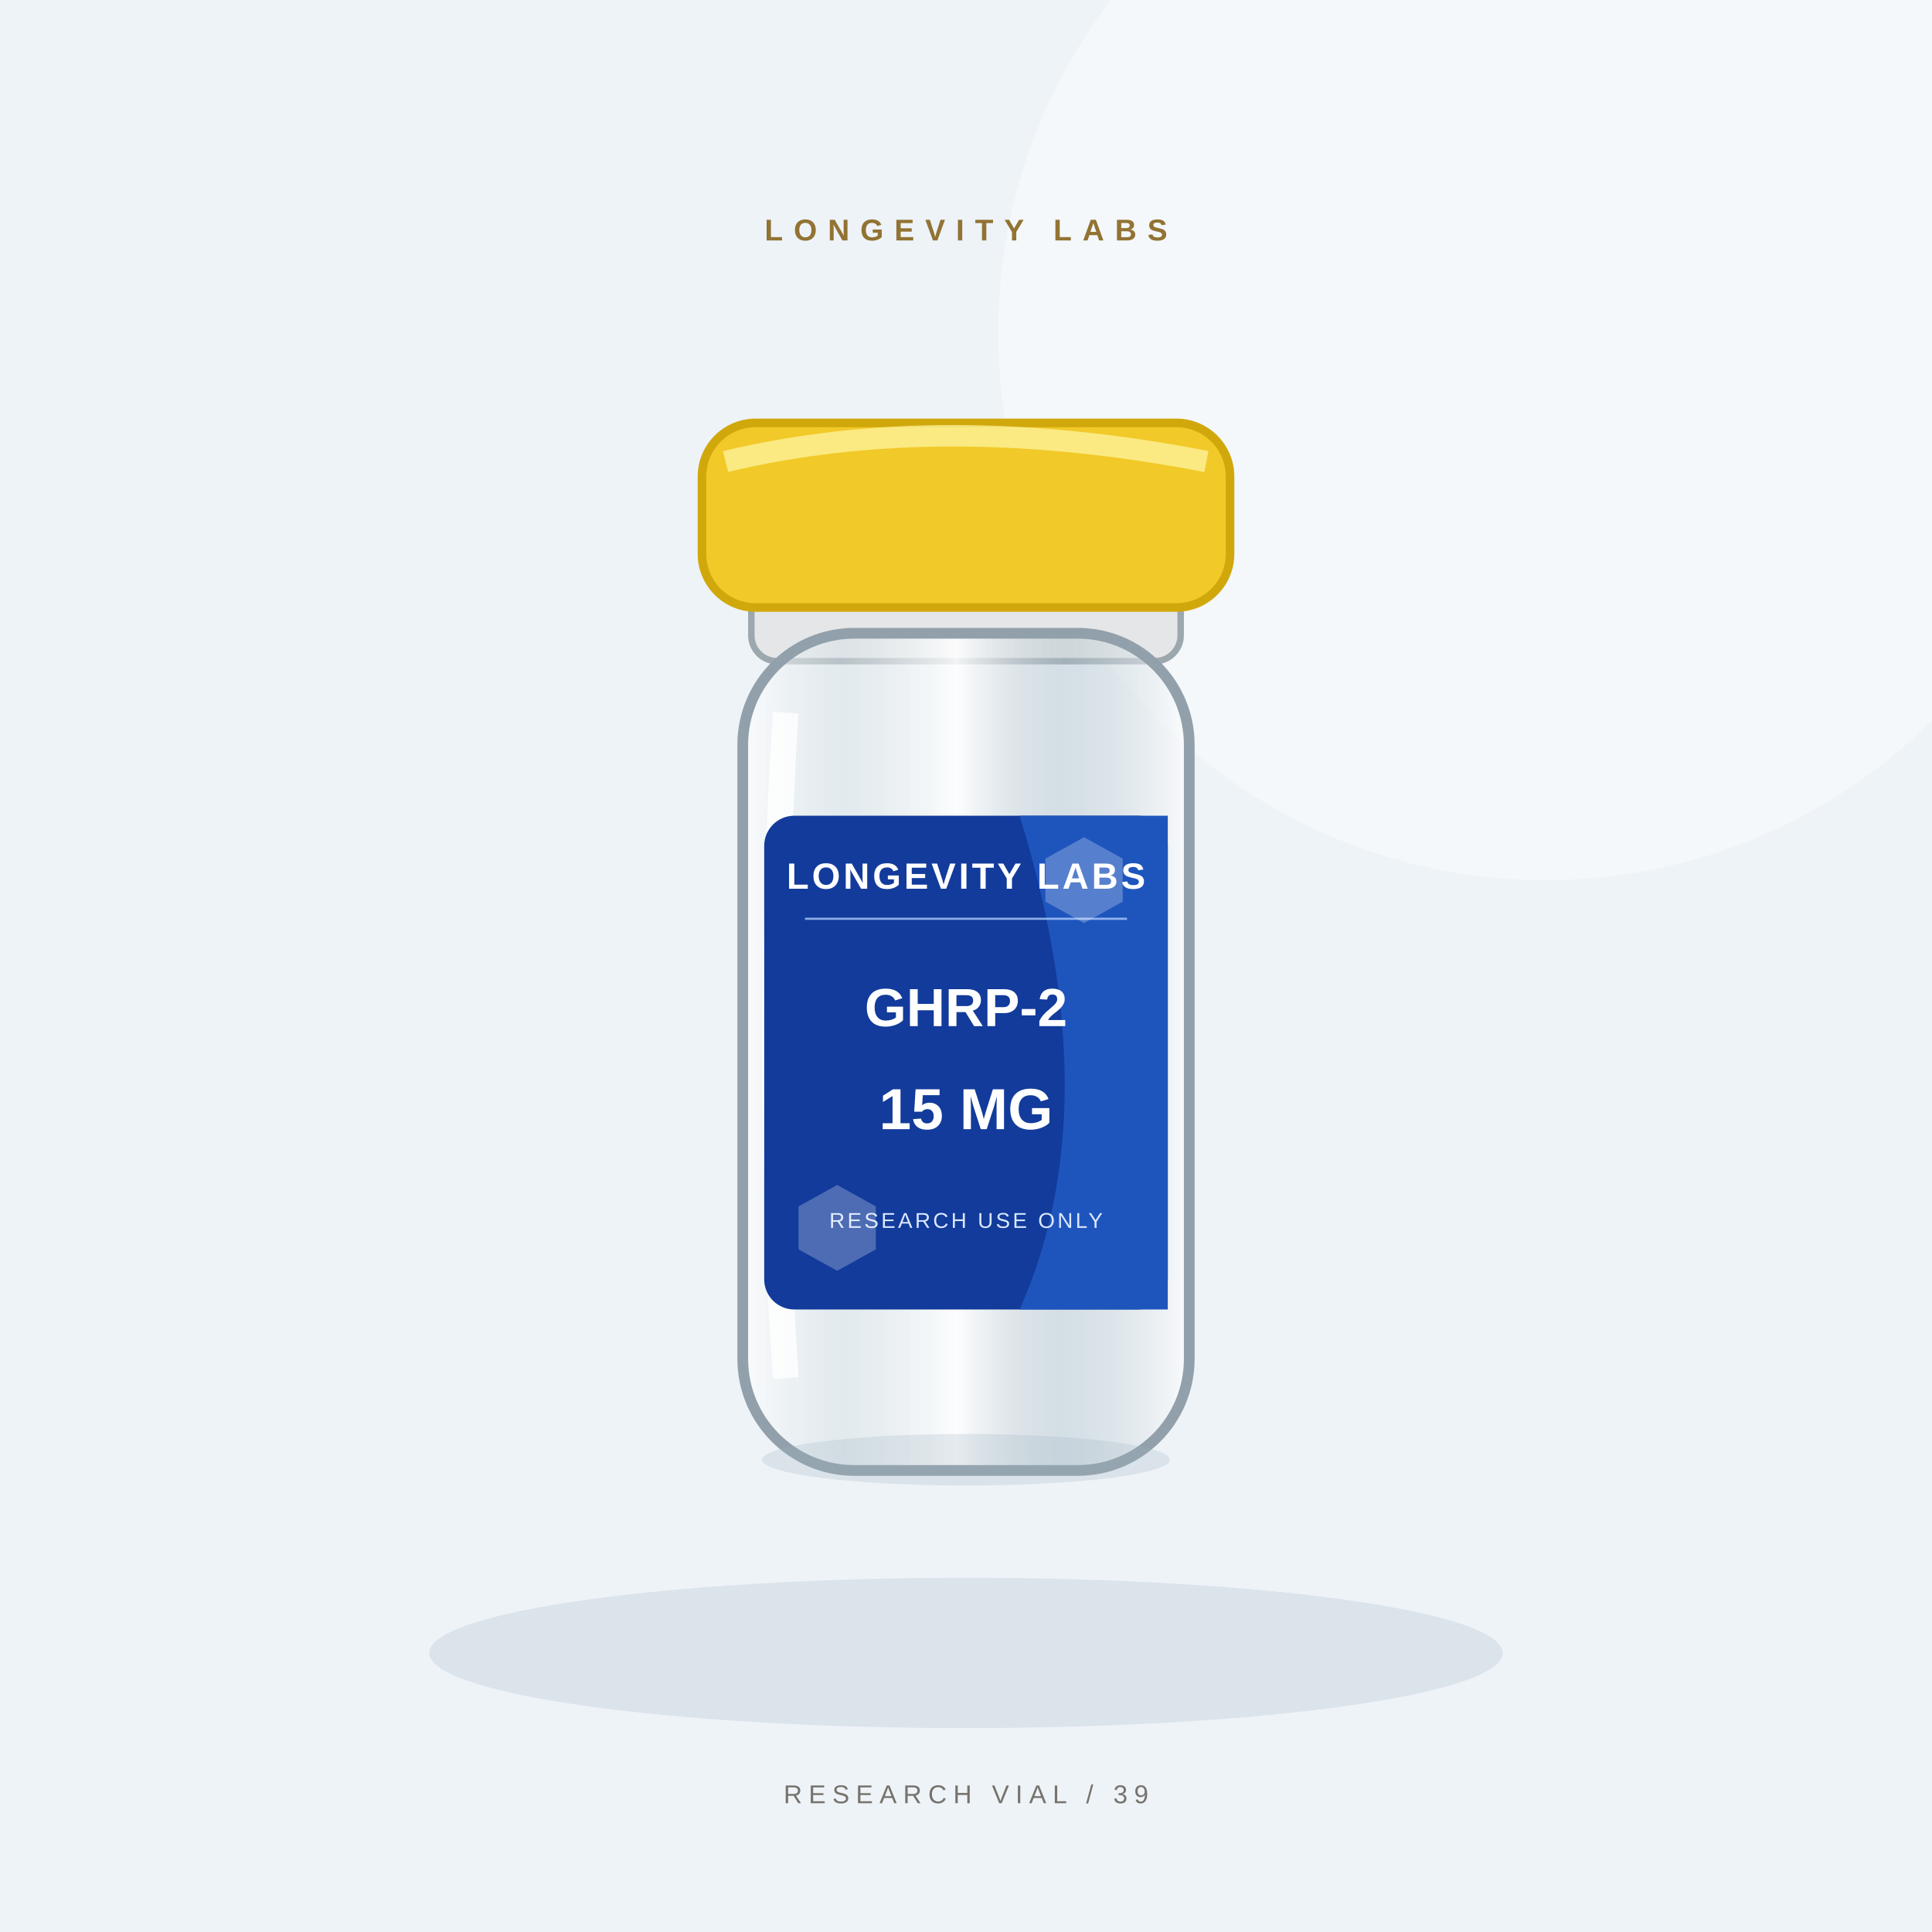
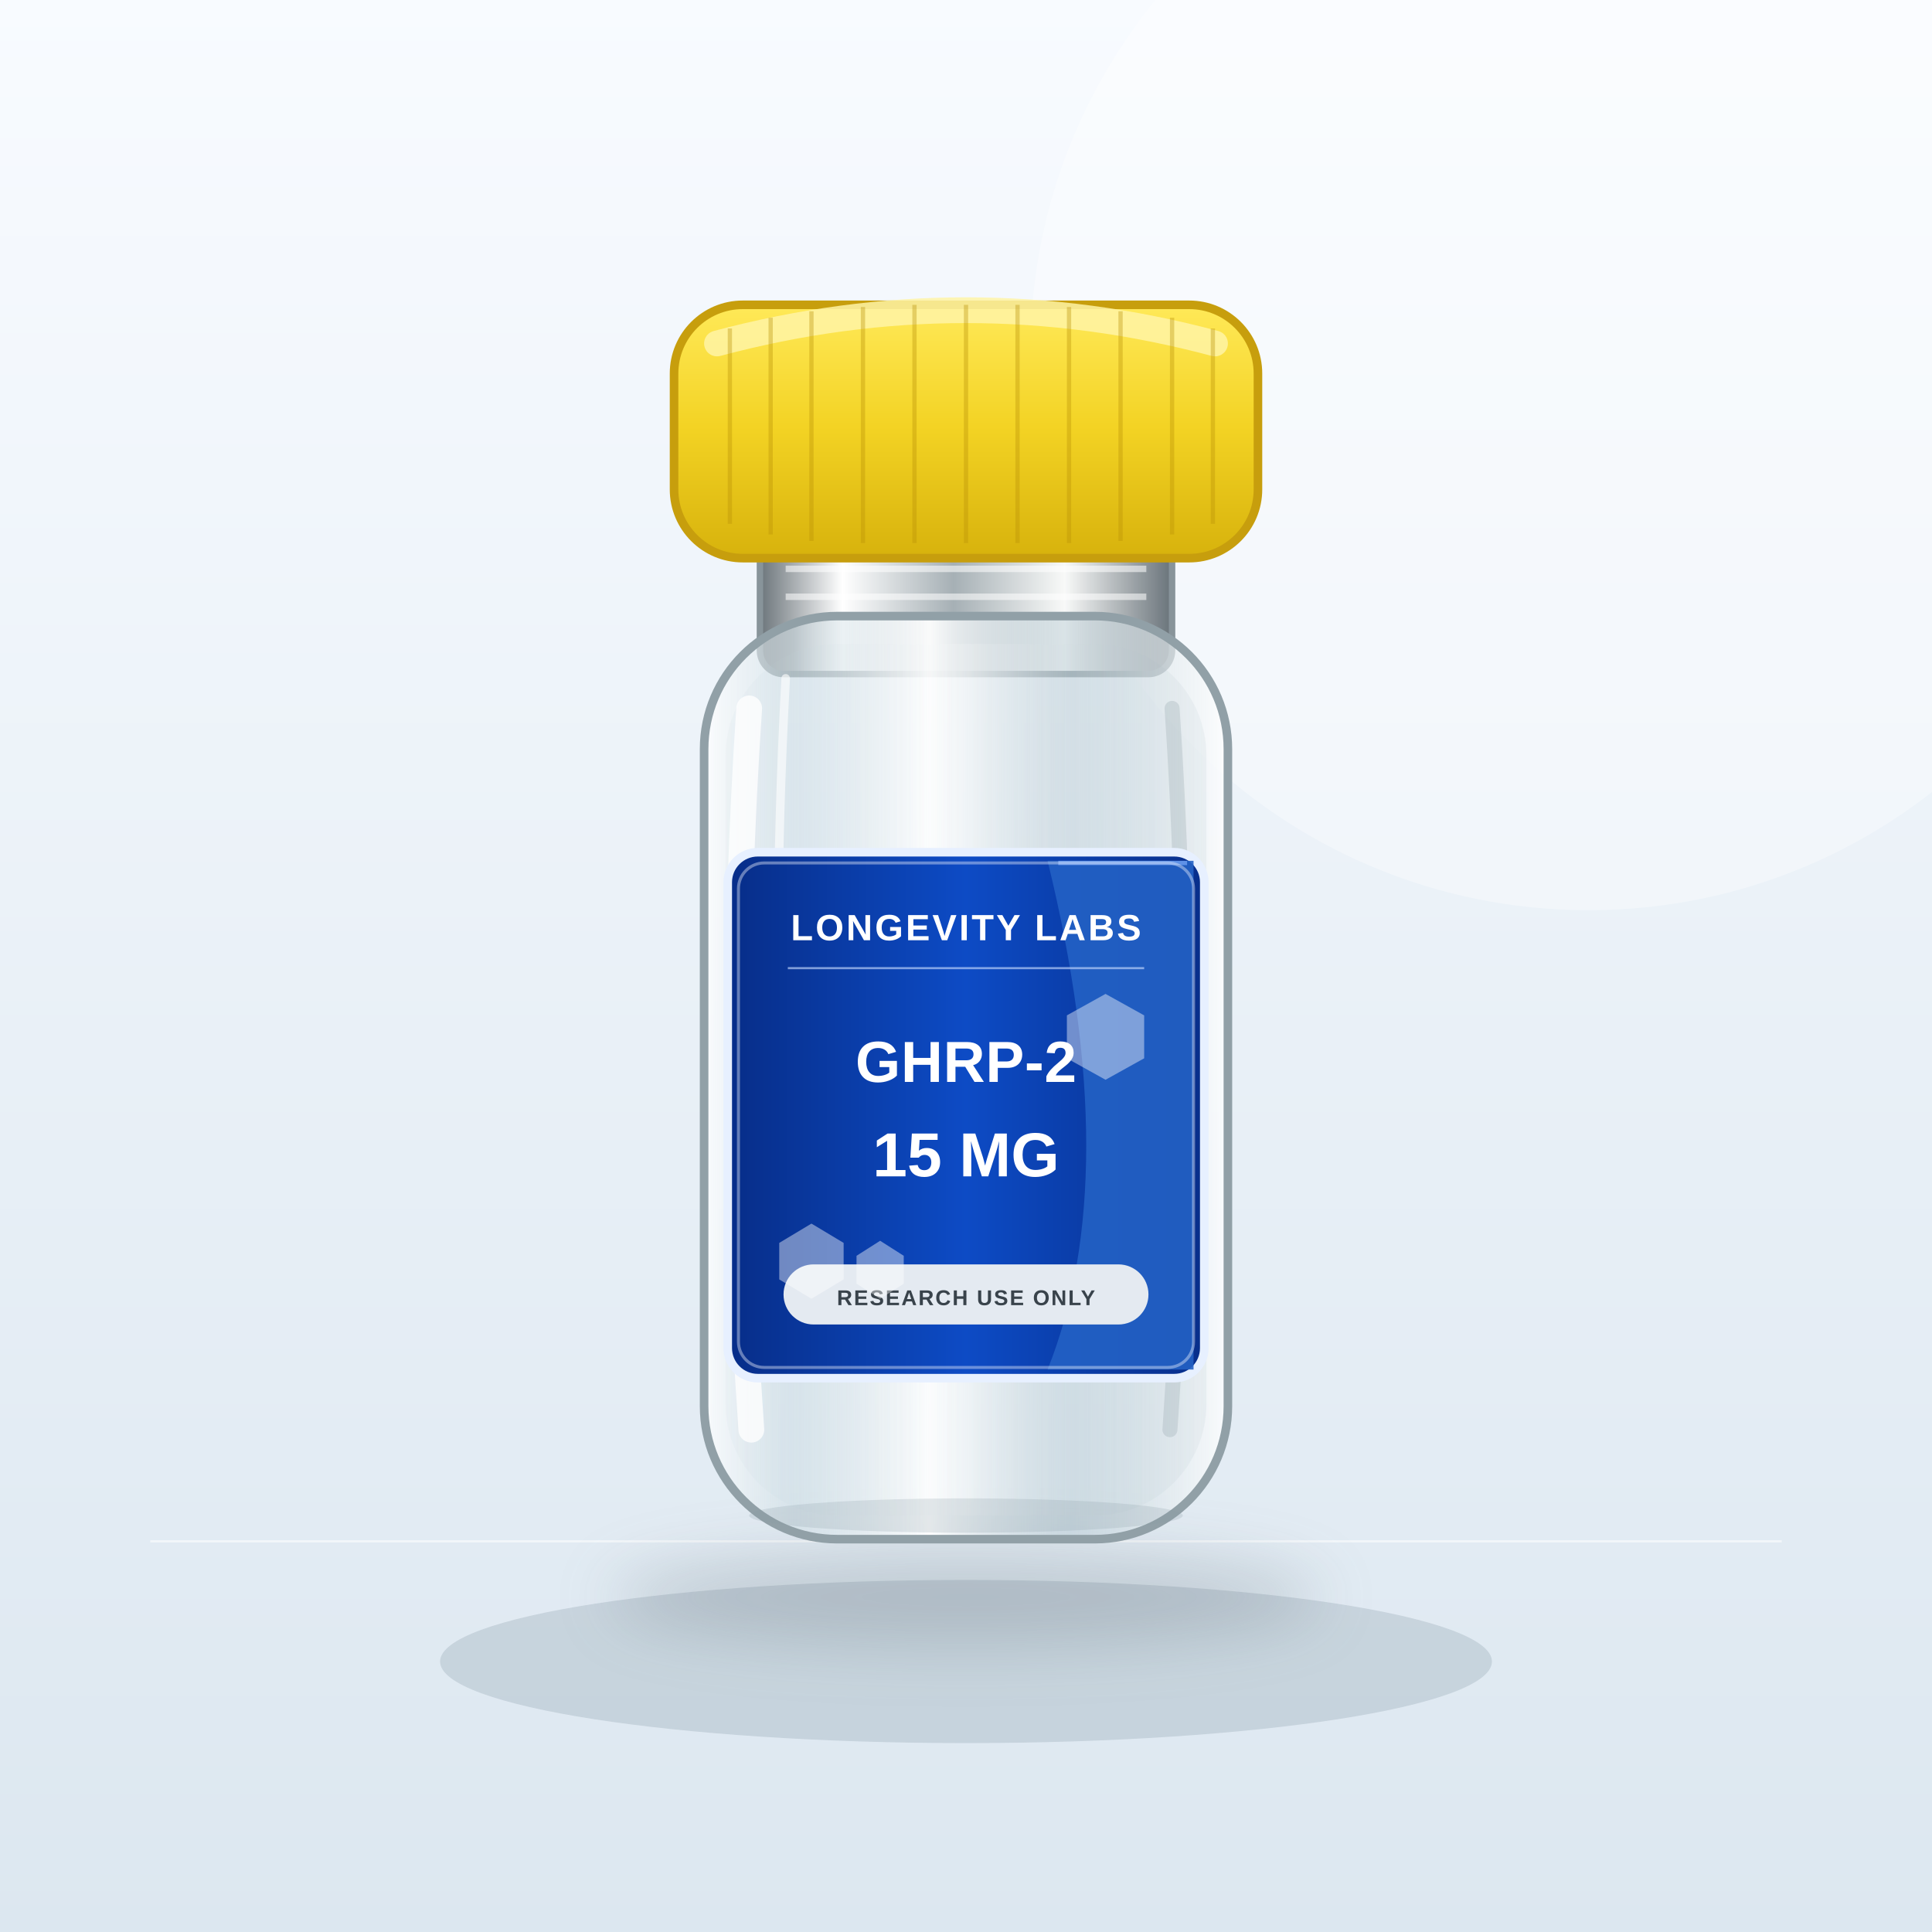
<svg xmlns="http://www.w3.org/2000/svg" width="900" height="900" viewBox="0 0 900 900" role="img" aria-labelledby="title desc">
  <defs>
+     <linearGradient id="vialBg" x2="0" y2="1">
+       <stop stop-color="#f8fbff" />
+       <stop offset="1" stop-color="#dce7f0" />
+     </linearGradient>
+     <linearGradient id="silver" x2="1">
+       <stop stop-color="#6c757b" />
+       <stop offset=".2" stop-color="#fff" />
+       <stop offset=".47" stop-color="#a6b0b5" />
+       <stop offset=".74" stop-color="#f8f9f8" />
+       <stop offset="1" stop-color="#69737a" />
+     </linearGradient>
+     <linearGradient id="yellowCap" x2="0" y2="1">
+       <stop stop-color="#ffe958" />
+       <stop offset=".48" stop-color="#f3d324" />
+       <stop offset="1" stop-color="#d7b20c" />
+     </linearGradient>
+     <linearGradient id="vialGlass" x2="1">
+       <stop stop-color="#fff" stop-opacity=".78" />
+       <stop offset=".17" stop-color="#cedde4" stop-opacity=".5" />
+       <stop offset=".43" stop-color="#fff" stop-opacity=".92" />
+       <stop offset=".7" stop-color="#b8cbd4" stop-opacity=".48" />
+       <stop offset="1" stop-color="#fff" stop-opacity=".8" />
+     </linearGradient>
+     <linearGradient id="innerGlass" x2="1">
+       <stop stop-color="#a8c1ca" stop-opacity=".2" />
+       <stop offset=".5" stop-color="#fff" stop-opacity=".5" />
+       <stop offset="1" stop-color="#91a9b2" stop-opacity=".28" />
+     </linearGradient>
+     <linearGradient id="labelBlue" x2="1">
+       <stop stop-color="#072d88" />
+       <stop offset=".5" stop-color="#0d4bc5" />
+       <stop offset="1" stop-color="#082e8a" />
+     </linearGradient>
    <linearGradient id="clearGlass" x2="1">
      <stop stop-color="#fff" stop-opacity=".72" />
      <stop offset=".22" stop-color="#d5e0e4" stop-opacity=".48" />
      <stop offset=".48" stop-color="#fff" stop-opacity=".86" />
      <stop offset=".72" stop-color="#aec0c9" stop-opacity=".4" />
      <stop offset="1" stop-color="#fff" stop-opacity=".72" />
    </linearGradient>
    <linearGradient id="goldMetal" x2="1">
      <stop stop-color="#8a713d" />
      <stop offset=".25" stop-color="#f2d879" />
      <stop offset=".53" stop-color="#b18d2e" />
      <stop offset=".8" stop-color="#f5da77" />
      <stop offset="1" stop-color="#96782b" />
    </linearGradient>
    <linearGradient id="darkGlass" x2="1">
      <stop stop-color="#080b0c" />
      <stop offset=".26" stop-color="#25292a" />
      <stop offset=".5" stop-color="#090b0b" />
      <stop offset=".76" stop-color="#242727" />
      <stop offset="1" stop-color="#080a0a" />
    </linearGradient>
+     <filter id="softShadow" x="-50%" y="-100%" width="200%" height="300%">
+       <feGaussianBlur stdDeviation="14" />
+     </filter>
  </defs>
-   <rect width="900" height="900" fill="#eef3f8" />
-   <ellipse cx="450" cy="770" rx="250" ry="35" fill="#a8b9ca" opacity=".28" />
-   <circle cx="720" cy="155" r="255" fill="#fff" opacity=".38" />
+   <rect width="900" height="900" fill="url(#vialBg)" />
+   <ellipse cx="450" cy="774" rx="245" ry="38" fill="#6d8290" opacity=".22" />
+   <circle cx="740" cy="164" r="260" fill="#fff" opacity=".34" />
+   <path d="M70 718h760" stroke="#fff" stroke-opacity=".58" />
  <g>
    <g>
-       <rect x="350" y="246" width="200" height="62" rx="12" fill="#e4e6e8" stroke="#9ca7ae" stroke-width="3" />
-       <rect x="327" y="197" width="246" height="86" rx="25" fill="#f1c928" stroke="#d1a80b" stroke-width="4" />
-       <path d="M338 215q100-24 224 0" fill="none" stroke="#fff6a4" stroke-width="10" opacity=".72" />
-       <rect x="346" y="295" width="208" height="390" rx="52" fill="url(#clearGlass)" stroke="#91a0aa" stroke-width="5" />
-       <path d="M366 332q-10 160 0 310" fill="none" stroke="#fff" stroke-width="12" opacity=".8" />
-       <ellipse cx="450" cy="680" rx="95" ry="12" fill="#9eb4c0" opacity=".25" />
-       <rect x="356" y="380" width="188" height="230" rx="14" fill="#123b9b" />
-       <path d="M475 380h69v230h-69q42-94 0-230" fill="#1e55bd" />
-       <text x="450" y="414" text-anchor="middle" fill="#fff" font-family="Arial,sans-serif" font-size="17" font-weight="700" letter-spacing="1.4">LONGEVITY LABS</text>
-       <path d="M375 428h150" stroke="#b7d2ff" opacity=".75" />
-       <text x="450" y="478" text-anchor="middle" fill="#fff" font-family="Arial,sans-serif" font-size="25" font-weight="800">GHRP-2</text>
-       <text x="450" y="526" text-anchor="middle" fill="#fff" font-family="Arial,sans-serif" font-size="27" font-weight="800">15 MG</text>
-       <text x="450" y="572" text-anchor="middle" fill="#dbe8ff" font-family="Arial,sans-serif" font-size="10" letter-spacing="1.2">RESEARCH USE ONLY</text>
-       <g fill="#fff" opacity=".25">
-         <path d="m505 390 18 10v20l-18 10-18-10v-20z" />
-         <path d="m390 552 18 10v20l-18 10-18-10v-20z" />
+       <ellipse cx="450" cy="744" rx="166" ry="22" fill="#52616a" opacity=".22" filter="url(#softShadow)" />
+       <rect x="354" y="239" width="192" height="75" rx="11" fill="url(#silver)" stroke="#88949a" stroke-width="3" />
+       <path d="M366 252h168M366 265h168M366 278h168" stroke="#fff" stroke-opacity=".55" stroke-width="3" />
+       <rect x="314" y="142" width="272" height="118" rx="32" fill="url(#yellowCap)" stroke="#c79e0d" stroke-width="4" />
+       <path d="M334 160Q450 129 566 160" fill="none" stroke="#fff4a6" stroke-width="12" stroke-linecap="round" opacity=".84" />
+       <g stroke="#b88f08" stroke-opacity=".37" stroke-width="2">
+         <path d="M340 153v91M359 148v101M378 145v107M402 143v110M426 142v111M450 142v111M474 142v111M498 143v110M522 145v107M546 148v101M565 153v91" />
      </g>
+       <rect x="328" y="287" width="244" height="430" rx="62" fill="url(#vialGlass)" stroke="#91a0a7" stroke-width="4" />
+       <rect x="338" y="300" width="224" height="406" rx="52" fill="url(#innerGlass)" opacity=".34" />
+       <path d="M349 330Q338 493 350 666" fill="none" stroke="#fff" stroke-width="12" stroke-linecap="round" opacity=".78" />
+       <path d="M366 316Q359 445 366 558" fill="none" stroke="#fff" stroke-width="4" stroke-linecap="round" opacity=".6" />
+       <path d="M546 330Q557 493 545 666" fill="none" stroke="#90a1a9" stroke-width="7" stroke-linecap="round" opacity=".28" />
+       <ellipse cx="450" cy="706" rx="101" ry="8" fill="#879aa4" opacity=".22" />
+       <rect x="339" y="397" width="222" height="245" rx="14" fill="url(#labelBlue)" stroke="#e7f0ff" stroke-width="4" />
+       <path d="M488 401h68v237h-68q36-90 0-237" fill="#2260c4" opacity=".9" />
+       <path d="M493 402h60" stroke="#71a2f3" stroke-width="2" opacity=".76" />
+       <text x="450" y="438" text-anchor="middle" fill="#fff" font-family="Arial,sans-serif" font-size="17" font-weight="800" letter-spacing="1.1">LONGEVITY LABS</text>
+       <path d="M367 451h166" stroke="#c8dcff" stroke-opacity=".62" />
+       <text x="450" y="504" text-anchor="middle" fill="#fff" font-family="Arial,sans-serif" font-size="27" font-weight="800" letter-spacing=".2">GHRP-2</text>
+       <text x="450" y="548" text-anchor="middle" fill="#fff" font-family="Arial,sans-serif" font-size="29" font-weight="800">15 MG</text>
+       <rect x="365" y="589" width="170" height="28" rx="14" fill="#e4eaf1" />
+       <text x="450" y="608" text-anchor="middle" fill="#39434b" font-family="Arial,sans-serif" font-size="10" font-weight="700" letter-spacing=".7">RESEARCH USE ONLY</text>
+       <g fill="#fff" opacity=".42">
+         <path d="m515 463 18 10v20l-18 10-18-10v-20z" />
+         <path d="m378 570 15 9v17l-15 9-15-9v-17z" />
+         <path d="m410 578 11 7v13l-11 7-11-7v-13z" />
+       </g>
+       <rect x="344" y="402" width="212" height="235" rx="12" fill="none" stroke="#f5f8ff" stroke-opacity=".4" stroke-width="1.4" />
    </g>
  </g>
-   <text x="450" y="112" text-anchor="middle" fill="#927333" font-family="Arial,sans-serif" font-size="14" font-weight="700" letter-spacing="5">LONGEVITY LABS</text>
-   <text x="450" y="840" text-anchor="middle" fill="#76736c" font-family="Arial,sans-serif" font-size="12" letter-spacing="3">RESEARCH VIAL / 39</text>
</svg>
